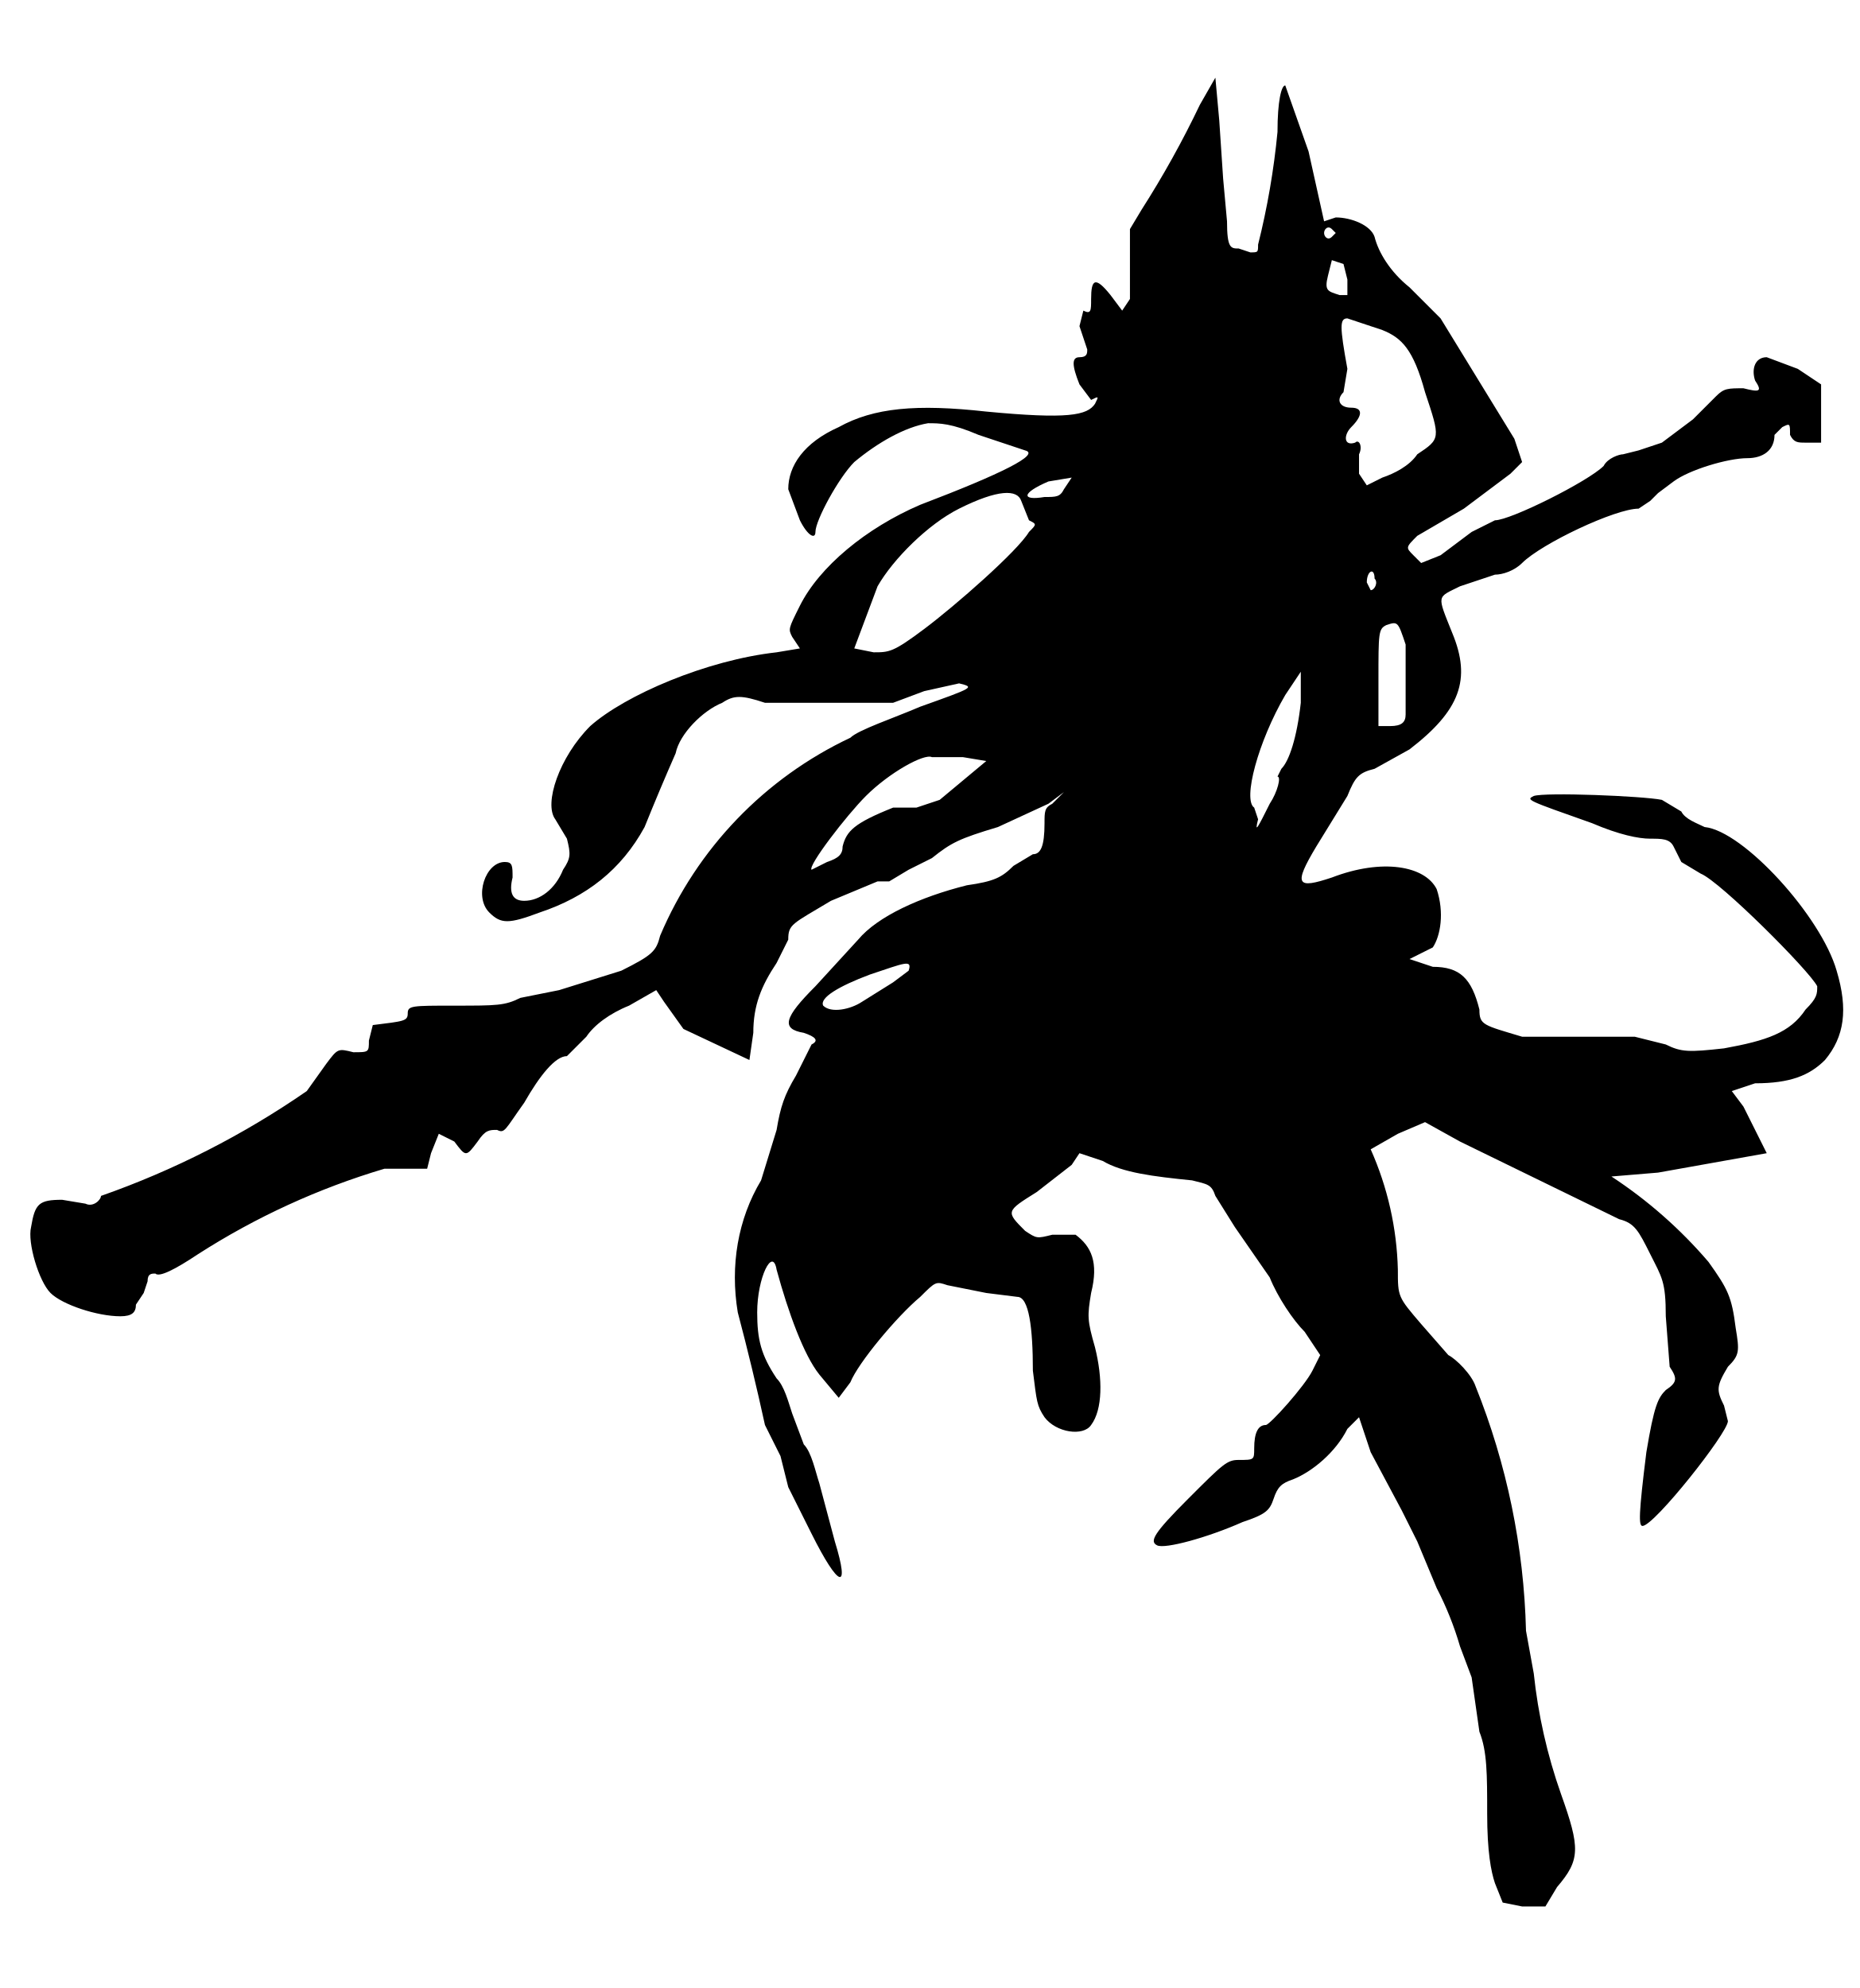
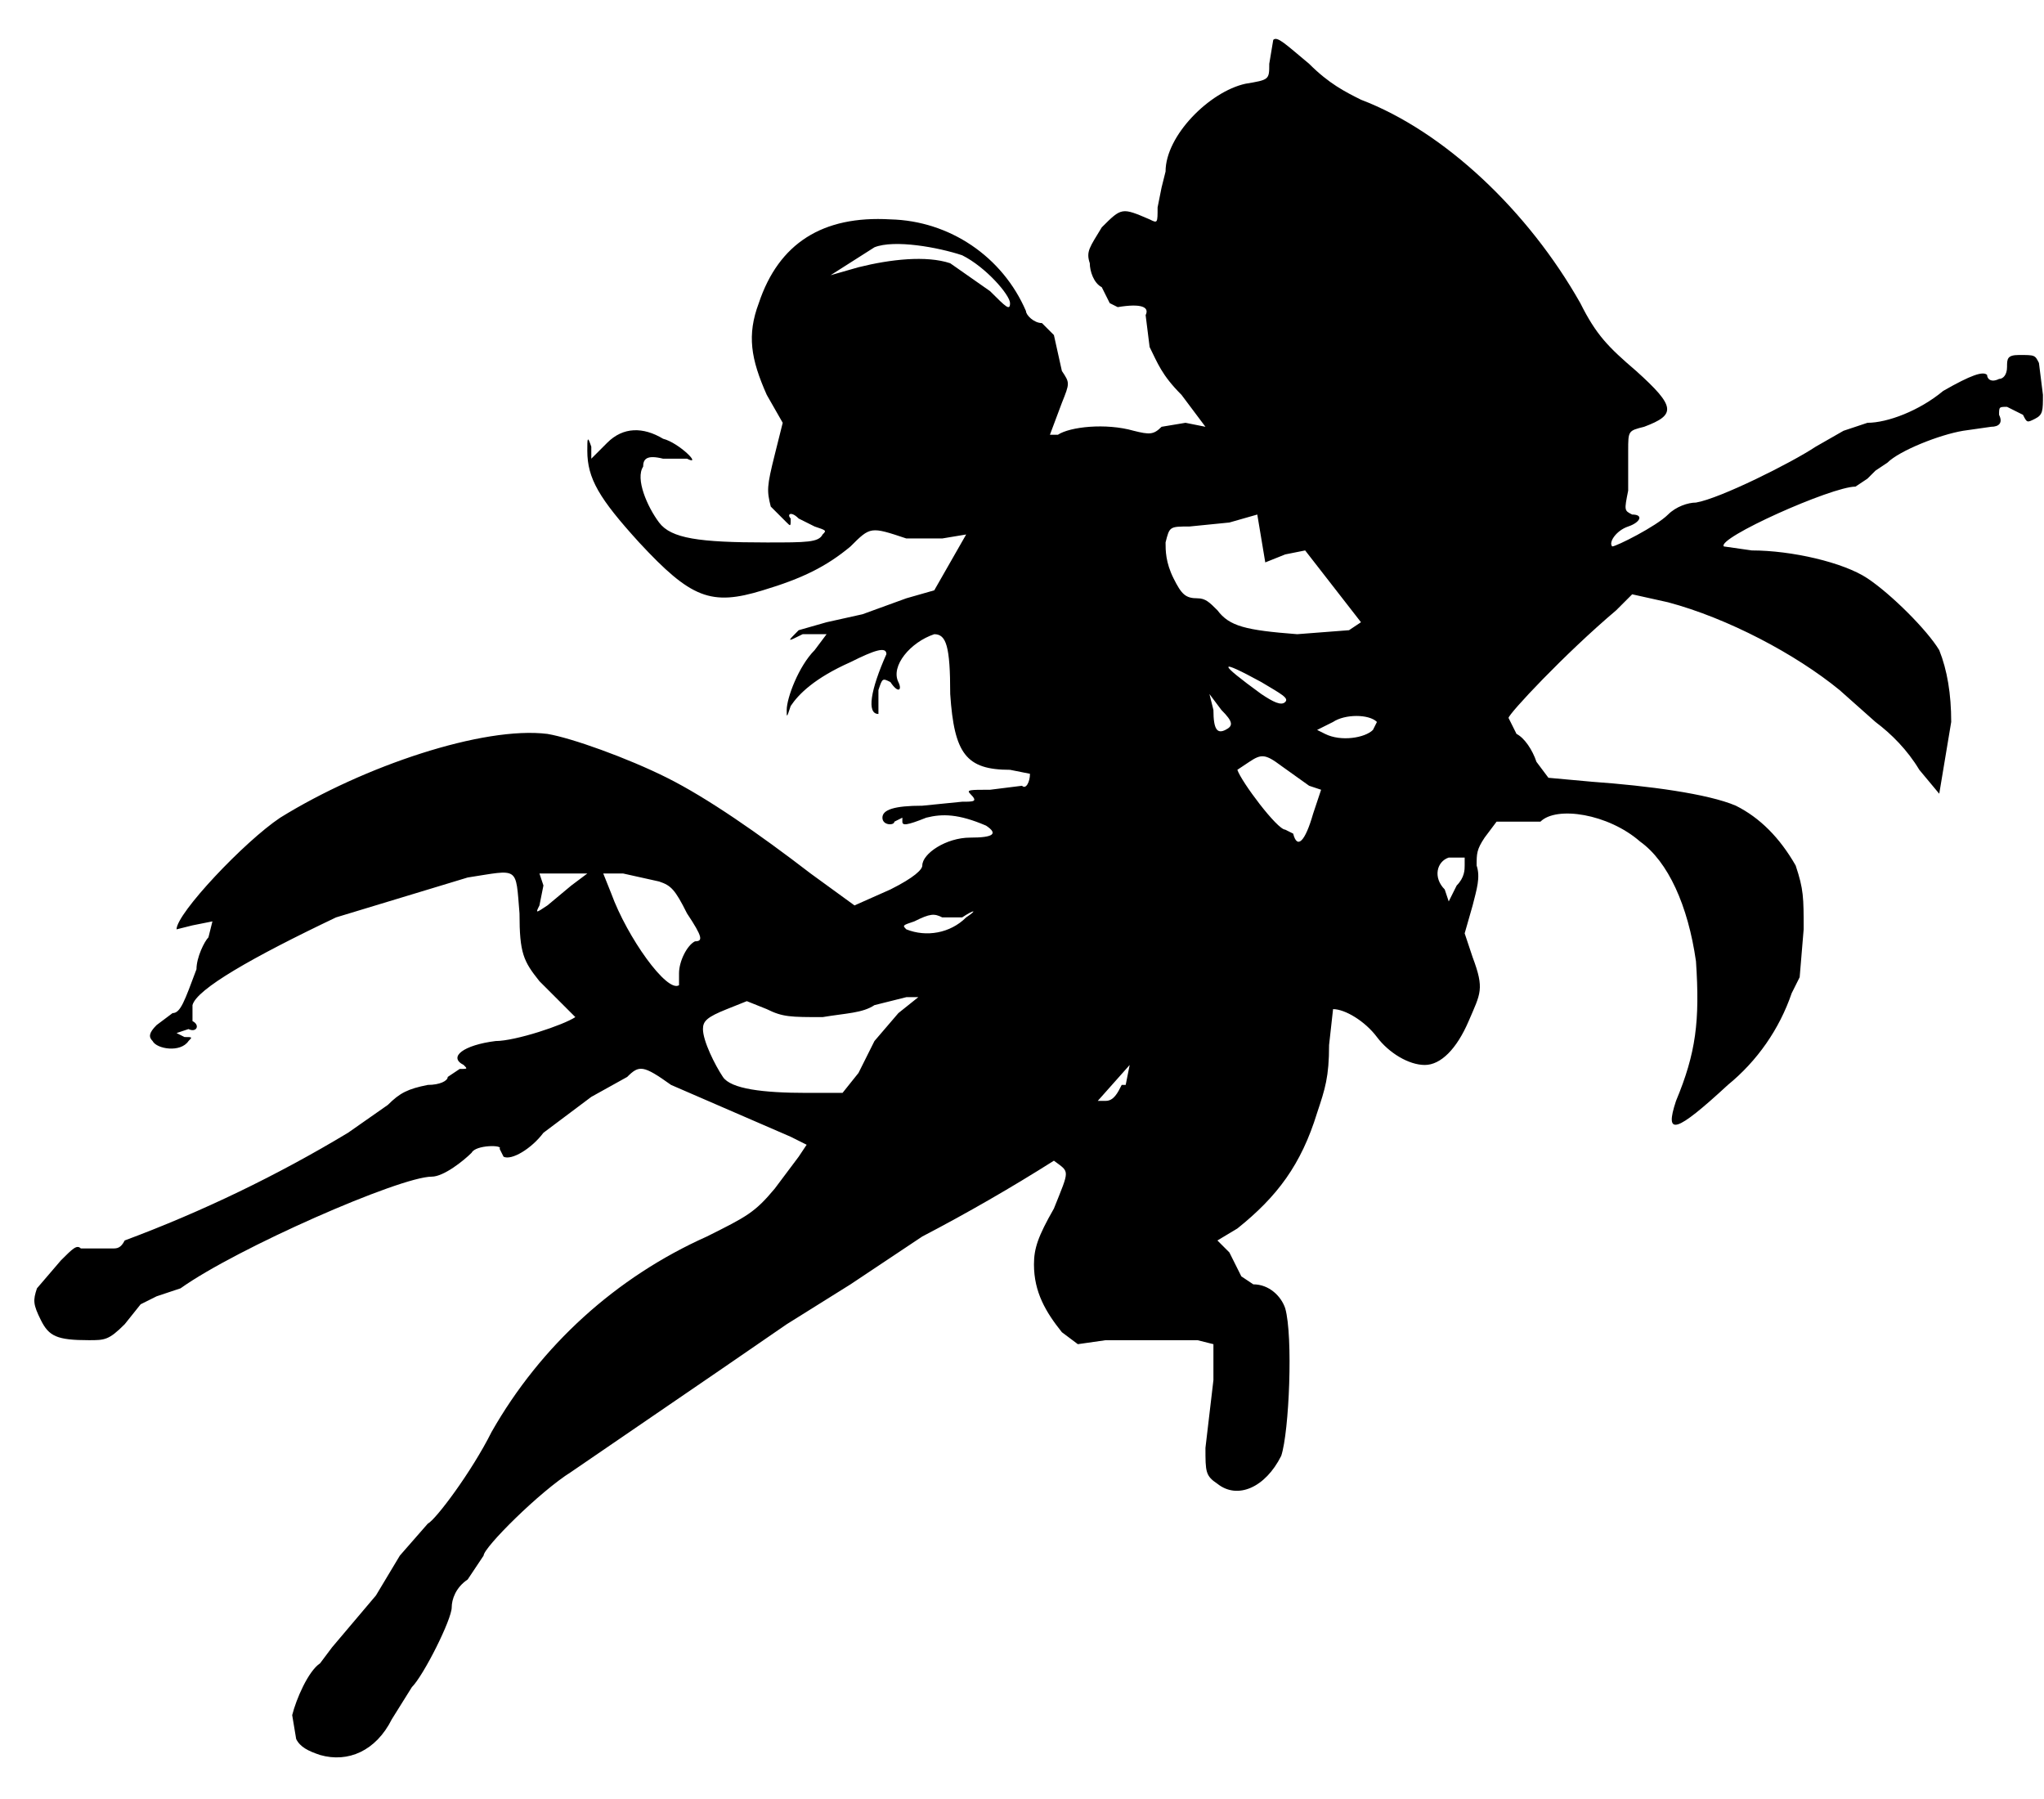
- <svg xmlns="http://www.w3.org/2000/svg" version="1.0" width="639" height="683" viewBox="0 0 479 512">
-   <path d="M309 27a250 250 0 0 1-15 27l-3 5v18l-2 3-3-4c-4-5-5-4-5 1 0 3 0 4-2 3l-1 4 2 6c0 1 0 2-2 2s-2 2 0 7l3 4c2-1 2-1 1 1-2 3-7 4-28 2-18-2-29-1-38 4-9 4-13 10-13 16l3 8c2 4 4 5 4 3 0-3 6-14 10-18 6-5 13-9 19-10 3 0 6 0 13 3l12 4c4 1-6 6-27 14-14 6-26 16-31 26-3 6-3 6-2 8l2 3-6 1c-18 2-39 11-48 19-8 8-12 20-9 24l3 5c1 4 1 5-1 8-2 5-6 8-10 8-3 0-4-2-3-6 0-3 0-4-2-4-5 0-8 9-4 13 3 3 5 3 13 0 12-4 21-11 27-22a665 665 0 0 1 8-19c1-5 7-11 12-13 3-2 5-2 11 0h33l8-3 9-2c4 1 4 1-10 6-7 3-16 6-18 8a99 99 0 0 0-49 51c-1 4-2 5-10 9l-16 5-10 2c-4 2-6 2-17 2s-12 0-12 2-1 2-9 3l-1 4c0 3 0 3-4 3-4-1-4-1-7 3l-5 7a223 223 0 0 1-53 27c0 1-2 3-4 2l-6-1c-6 0-7 1-8 7-1 4 2 14 5 17s12 6 18 6c3 0 4-1 4-3l2-3 1-3c0-2 1-2 2-2 1 1 5-1 11-5a188 188 0 0 1 48-22h11l1-4 2-5 4 2c3 4 3 4 6 0 2-3 3-3 5-3 2 1 2 0 7-7 4-7 8-12 11-12l5-5c2-3 6-6 11-8l7-4 2 3 5 7 17 8 1-7c0-7 2-12 6-18l3-6c0-4 1-4 11-10l12-5h3l5-3 6-3c5-4 7-5 17-8l13-6 4-3-3 3c-2 1-2 2-2 5 0 6-1 8-3 8l-5 3c-3 3-5 4-12 5-12 3-23 8-28 14l-11 12c-8 8-9 11-3 12 3 1 4 2 2 3l-4 8c-3 5-4 8-5 14l-4 13c-6 10-8 22-6 34a679 679 0 0 1 7 29l4 8 2 8 6 12c7 14 10 15 6 2l-4-15c-1-3-2-8-4-10l-3-8c-1-3-2-7-4-9-4-6-5-10-5-17 0-9 4-17 5-11 3 11 7 22 11 27l5 6 3-4c2-5 12-17 18-22 4-4 4-4 7-3l10 2 8 1c3 0 4 8 4 19 1 8 1 9 3 12 3 4 10 5 12 2 3-4 3-12 1-20-2-7-2-8-1-14 2-8 0-12-4-15h-6c-4 1-4 1-7-1-5-5-5-5 3-10l9-7 2-3 6 2c5 3 13 4 23 5 4 1 5 1 6 4l5 8 9 13c2 5 6 11 9 14l4 6-2 4c-2 4-11 14-12 14-2 0-3 2-3 6 0 3 0 3-4 3-3 0-4 1-13 10s-10 11-8 12 13-2 22-6c6-2 7-3 8-6s2-4 5-5c5-2 11-7 14-13l3-3 3 9 8 15 4 8 5 12a83 83 0 0 1 6 15l3 8 2 14c2 5 2 11 2 21s1 15 2 18l2 5 5 1h6l3-5c6-7 6-10 1-24a136 136 0 0 1-7-31l-2-11a181 181 0 0 0-13-63c-1-3-5-7-7-8l-7-8c-6-7-6-7-6-14a81 81 0 0 0-7-31l7-4 7-3 9 5 41 20c4 1 5 3 8 9s4 7 4 16l1 13c2 3 2 4-1 6-2 2-3 4-5 16-2 16-2 19-1 19 3 0 22-24 22-27l-1-4c-2-4-2-5 1-10 3-3 3-4 2-10-1-8-2-10-7-17a118 118 0 0 0-25-22l12-1 28-5-6-12-3-4 6-2c9 0 14-2 18-6 5-6 6-13 3-23-4-14-24-36-34-37-2-1-5-2-6-4l-5-3c-5-1-30-2-33-1-2 1-2 1 15 7 7 3 12 4 15 4s5 0 6 2l2 4 5 3c5 2 28 25 30 29 0 2 0 3-3 6-4 6-10 8-21 10-9 1-11 1-15-1l-8-2h-29c-10-3-11-3-11-7-2-8-5-11-12-11l-6-2 2-1 4-2c2-3 3-9 1-15-3-6-14-8-27-3-9 3-10 2-4-8l8-13c2-5 3-6 7-7l9-5c13-10 16-18 11-30-4-10-4-9 2-12l9-3c2 0 5-1 7-3 5-5 24-14 30-14l3-2 2-2 4-3c4-3 14-6 19-6 4 0 7-2 7-6l2-2c2-1 2-1 2 2 1 2 2 2 4 2h4V99l-6-4-8-3c-3 0-4 3-3 6 2 3 1 3-3 2-4 0-5 0-7 2l-6 6-8 6-6 2-4 1c-1 0-4 1-5 3-4 4-24 14-28 14l-6 3-8 6-5 2-2-2c-2-2-2-2 1-5l12-7 12-9 3-3-2-6-19-31-8-8c-5-4-8-9-9-13-1-3-6-5-10-5l-3 1-4-18-6-17c-1 0-2 4-2 12a196 196 0 0 1-5 29c0 2 0 2-2 2l-3-1c-2 0-3 0-3-7l-1-11-1-15-1-11-4 7zm35 33-1 1c-1 1-2 0-2-1s1-2 2-1l1 1zm2 8 1 4v4h-2c-3-1-4-1-3-5l1-4 3 1zm4 15 6 2c5 2 8 5 11 16 4 12 4 12-2 16-2 3-6 5-9 6l-4 2-2-3v-5c1-2 0-4-1-3-3 1-3-2-1-4 3-3 3-5 0-5s-4-2-2-4l1-6c-2-11-2-13 0-13l3 1zm-76 43c-1 2-2 2-5 2-6 1-6-1 1-4l6-1-2 3zm-11 3 2 5c2 1 2 1 0 3-3 5-19 19-27 25s-9 6-13 6l-5-1 6-16c4-7 13-16 21-20 10-5 15-5 16-2zm91 20c1 1 0 3-1 3l-1-2c0-3 2-4 2-1zm8 17v18c0 2-1 3-4 3h-3v-12c0-12 0-13 2-14 3-1 3-1 5 5zm-27 15c-1 9-3 15-5 17l-1 2c1 0 0 4-2 7-3 6-4 8-3 4l-1-3c-3-2 1-17 8-29l4-6v8zm-87 14 6 1-12 10-6 2h-6c-10 4-12 6-13 10 0 2-1 3-4 4l-4 2c-1-1 9-14 14-19 6-6 15-11 17-10h8zm-14 55-4 3-8 5c-3 2-8 3-10 1-1-2 4-5 12-8 9-3 11-4 10-1z" />
+ <svg xmlns="http://www.w3.org/2000/svg" version="1.0" width="683" height="601" viewBox="0 0 512 451">
+   <path d="m319 10-1 6c0 4 0 4-6 5-9 2-20 13-20 22l-1 4-1 5c0 4 0 4-2 3-7-3-7-3-12 2-3 5-4 6-3 9 0 2 1 5 3 6l2 4 2 1c6-1 8 0 7 2l1 8c2 4 3 7 8 12l6 8-5-1-6 1c-2 2-3 2-7 1-7-2-16-1-19 1h-2l3-8c2-5 2-5 0-8l-2-9-3-3c-2 0-4-2-4-3a38 38 0 0 0-34-23c-17-1-28 6-33 21-3 8-2 14 2 23l4 7-2 8c-2 8-2 9-1 13l4 4c1 1 1 1 1-1-1-1 0-2 2 0l4 2c3 1 3 1 2 2-1 2-4 2-14 2-17 0-24-1-27-5s-6-11-4-14c0-2 1-3 5-2h6c4 2-2-4-6-5-5-3-10-3-14 1l-4 4v-3c-1-3-1-2-1 1 0 7 3 12 13 23 13 14 18 16 31 12 10-3 16-6 22-11 5-5 5-5 14-2h9l6-1-4 7-4 7-7 2-11 4-9 2-7 2c-3 3-3 3 1 1h6l-3 4c-4 4-7 12-7 15 0 2 0 2 1-1 2-3 6-7 15-11 6-3 9-4 9-2-4 9-5 15-2 15v-6c1-3 1-3 3-2 2 3 3 2 2 0-2-4 3-10 9-12 3 0 4 3 4 15 1 15 4 19 15 19l5 1c0 2-1 4-2 3l-8 1c-5 0-6 0-5 1 2 2 1 2-2 2l-10 1c-7 0-10 1-10 3s3 2 3 1l2-1v1c0 1 1 1 6-1 4-1 8-1 15 2 3 2 2 3-4 3s-12 4-12 7c0 1-2 3-8 6l-9 4-11-8c-13-10-26-19-36-24s-24-10-30-11c-16-2-46 8-67 21-9 6-26 24-26 28l4-1 5-1-1 4c-1 1-3 5-3 8-3 8-4 11-6 11l-4 3c-2 2-2 3-1 4 1 2 7 3 9 0 1-1 1-1-1-1l-2-1 3-1c2 1 3-1 1-2v-4c1-4 15-12 36-22l33-10c13-2 12-3 13 9 0 10 1 12 5 17l9 9c-3 2-15 6-20 6-8 1-12 4-8 6 1 1 1 1-1 1l-3 2c0 1-2 2-5 2-5 1-7 2-10 5l-10 7a336 336 0 0 1-56 27c-1 2-2 2-3 2h-8c-1-1-2 0-5 3l-6 7c-1 3-1 4 1 8s4 5 12 5c4 0 5 0 9-4l4-5 4-2 6-2c14-10 55-28 63-28 3 0 8-4 10-6 1-2 8-2 7-1l1 2c2 1 7-2 10-6l12-9 9-5c3-3 4-3 11 2l30 13 4 2-2 3-6 8c-5 6-7 7-17 12a117 117 0 0 0-54 49c-5 10-14 22-16 23l-7 8-6 10-11 13-3 4c-3 2-6 9-7 13l1 6c1 2 3 3 6 4 7 2 14-1 18-9l5-8c3-3 10-17 10-20 0-2 1-5 4-7l4-6c0-2 14-16 22-21l19-13 19-13 16-11 16-10 18-12a459 459 0 0 0 33-19c4 3 4 2 0 12-4 7-5 10-5 14 0 7 3 12 7 17l4 3 7-1h23l4 1v9l-2 17c0 6 0 7 3 9 5 4 12 1 16-7 2-6 3-30 1-37-1-3-4-6-8-6l-3-2-3-6-3-3 5-3c10-8 16-16 20-29 2-6 3-9 3-17l1-9c3 0 8 3 11 7s8 7 12 7 8-4 11-11 4-8 1-16l-2-6 2-7c1-4 2-7 1-10 0-3 0-4 2-7l3-4h11c4-4 17-2 25 5 7 5 12 16 14 30 1 15 0 23-5 35-3 9 0 8 13-4a51 51 0 0 0 16-23l2-4 1-12c0-8 0-10-2-16-4-7-9-12-15-15-7-3-22-5-36-6l-11-1-3-4c-1-3-3-6-5-7l-2-4c0-1 14-16 27-27l4-4 9 2c15 4 32 13 43 22l9 8c4 3 8 7 11 12l5 6 3-18c0-7-1-13-3-18-3-5-12-14-18-18s-19-7-29-7l-7-1c-2-2 27-15 33-15l3-2 2-2 3-2c3-3 13-7 19-8l7-1c2 0 3-1 2-3 0-2 0-2 2-2l4 2c1 2 1 2 3 1s2-2 2-6l-1-8c-1-2-1-2-5-2-3 0-3 1-3 3s-1 3-2 3c-2 1-3 0-3-1-1-1-4 0-11 4-6 5-14 8-19 8l-3 1-3 1-7 4c-6 4-24 13-30 14-2 0-5 1-7 3-3 3-13 8-14 8-1-1 1-4 4-5s4-3 1-3c-2-1-2-1-1-6v-10c0-5 0-5 4-6 8-3 8-5-2-14-7-6-10-9-14-17-13-23-34-43-55-51-4-2-8-4-13-9-6-5-8-7-9-6zm-78 54c6 3 12 10 12 12s-1 1-5-3l-10-7c-6-2-15-1-23 1l-7 2 11-7c5-2 16 0 22 2zm75 71 1 6 5-2 5-1 14 18-3 2-13 1c-13-1-17-2-20-6-2-2-3-3-5-3-3 0-4-1-6-5s-2-7-2-9c1-4 1-4 6-4l10-1 7-2 1 6zm0 36c5 3 7 4 6 5s-3 0-6-2c-11-8-11-9 0-3zm-9 12c-2 1-3 0-3-5l-1-4 3 4c3 3 3 4 1 5zm38-2-1 2c-2 2-8 3-12 1l-2-1 4-2c3-2 9-2 11 0zm-17 16 3 1-2 6c-2 7-4 9-5 5l-2-1c-2 0-11-12-12-15l3-2c3-2 4-2 8 1l7 5zm39 18v2c0 1 0 3-2 5l-2 4-1-3c-3-3-2-7 1-8h4zm-224 7-6 5c-3 2-3 2-2 0l1-5-1-3h12l-4 3zm22-1c3 1 4 2 7 8 4 6 4 7 2 7-2 1-4 5-4 8v3c-3 2-13-12-17-23l-2-5h5l9 2zm77 9c-4 4-10 5-15 3-1-1-1-1 2-2 4-2 5-2 7-1h5c3-2 4-2 1 0zm-17 24-6 7-4 8-4 5h-9c-11 0-19-1-21-4s-5-9-5-12c0-2 1-3 6-5l5-2 5 2c4 2 6 2 14 2 6-1 10-1 13-3l8-2h3l-5 4zm56 18c-1 2-2 4-4 4h-2l8-9-1 5z" />
</svg>
